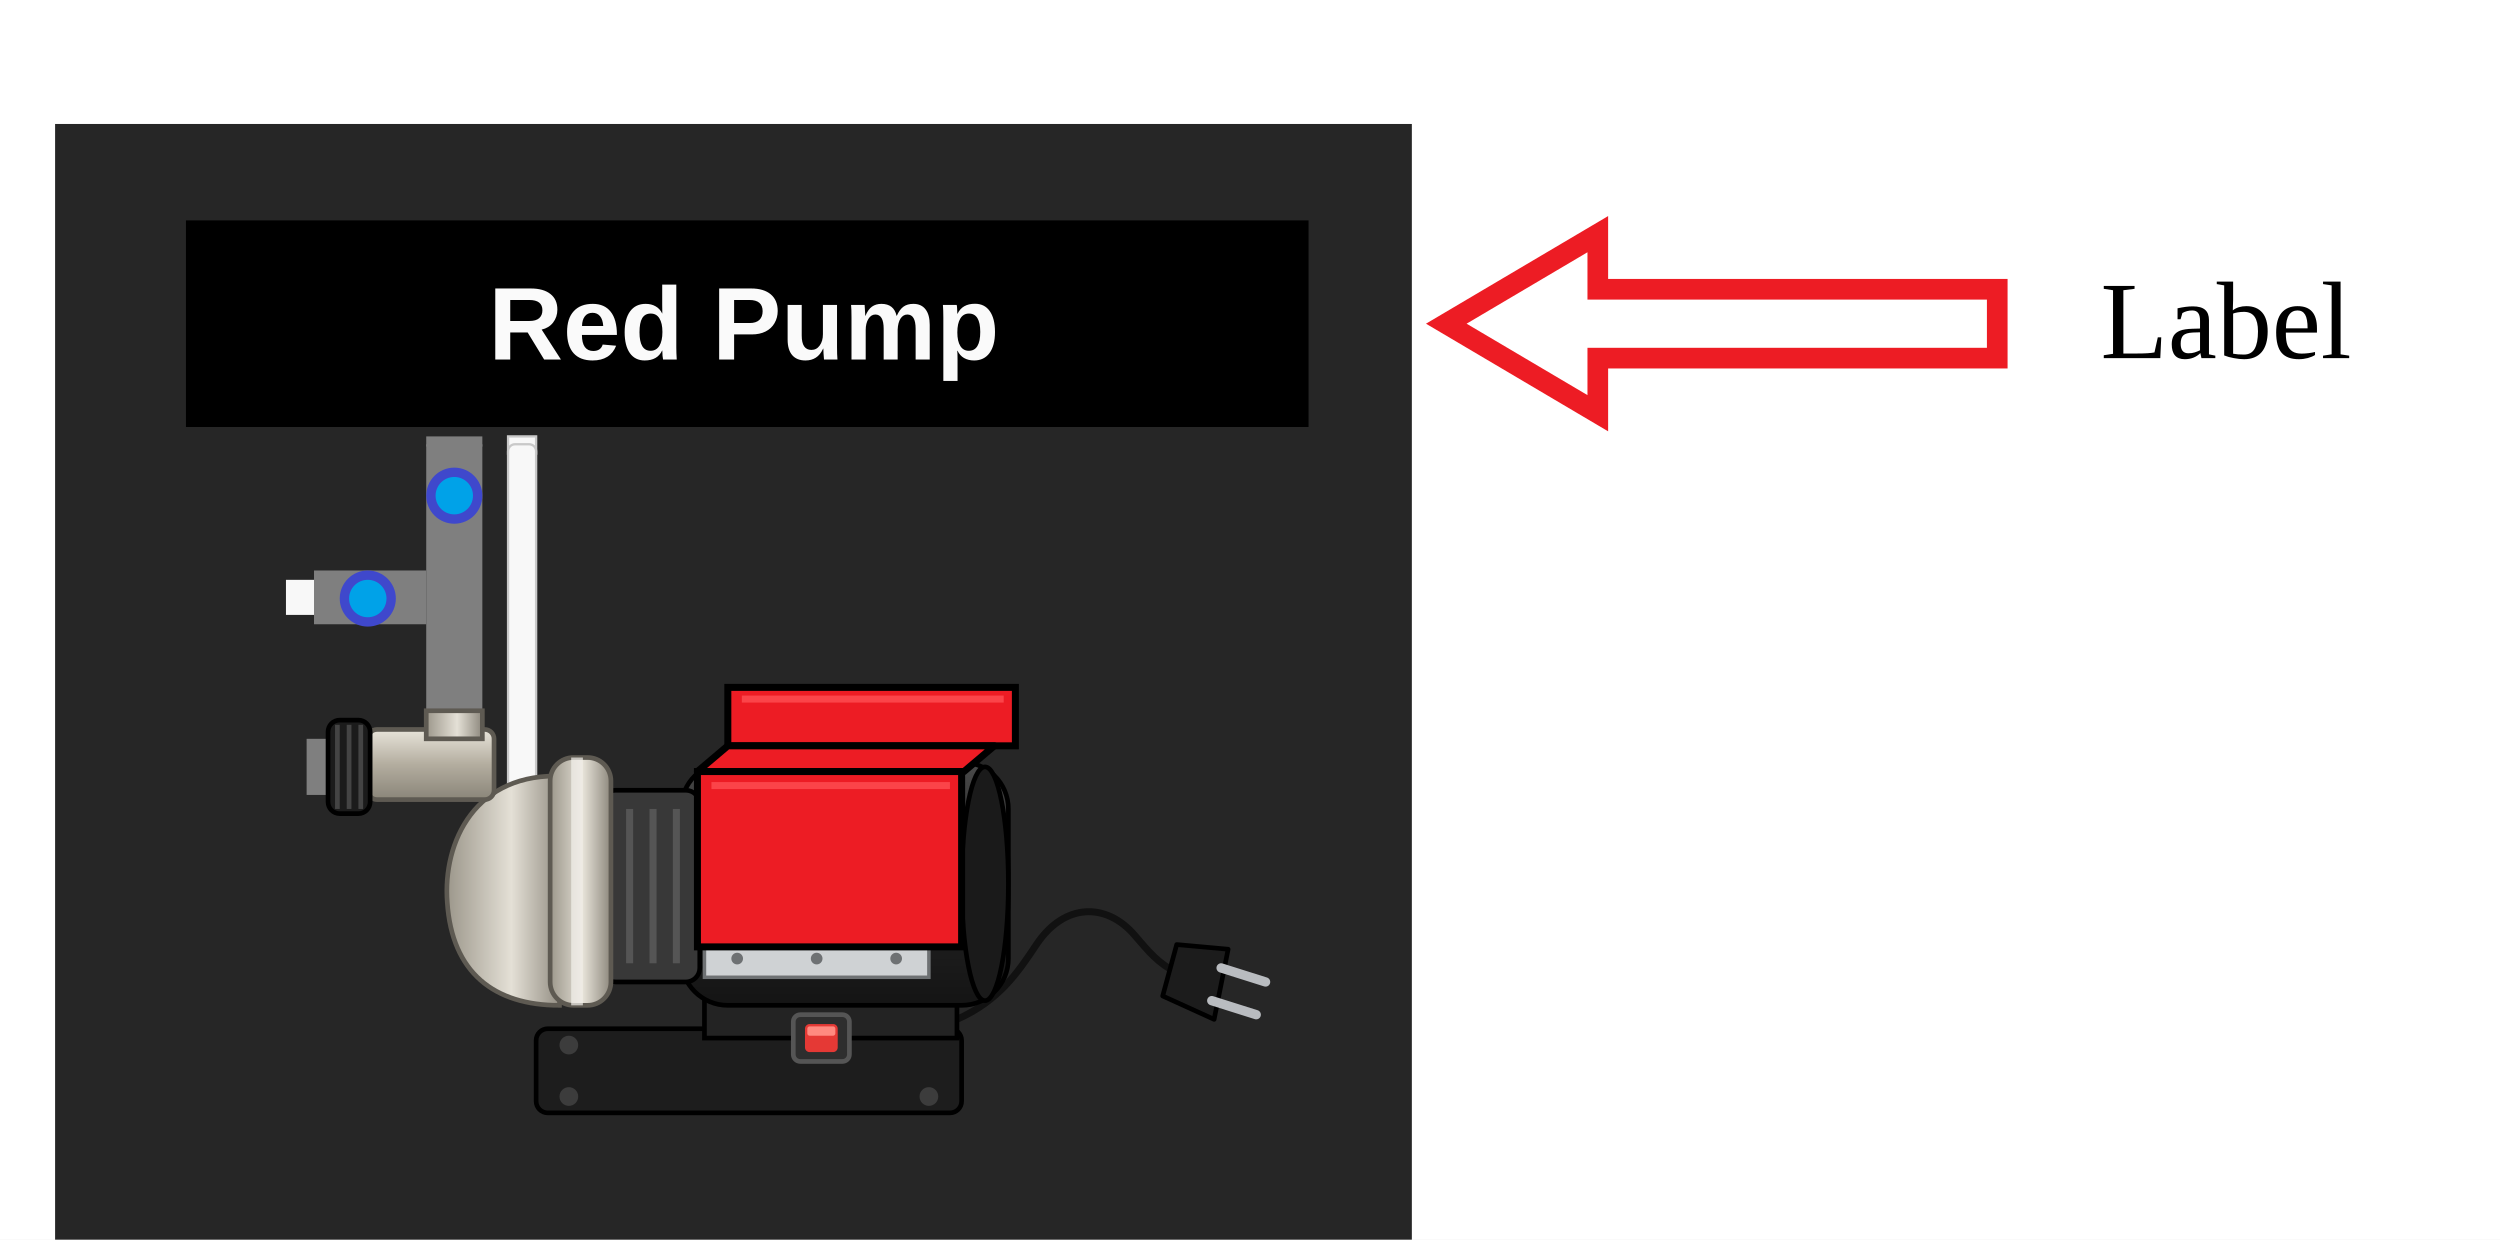
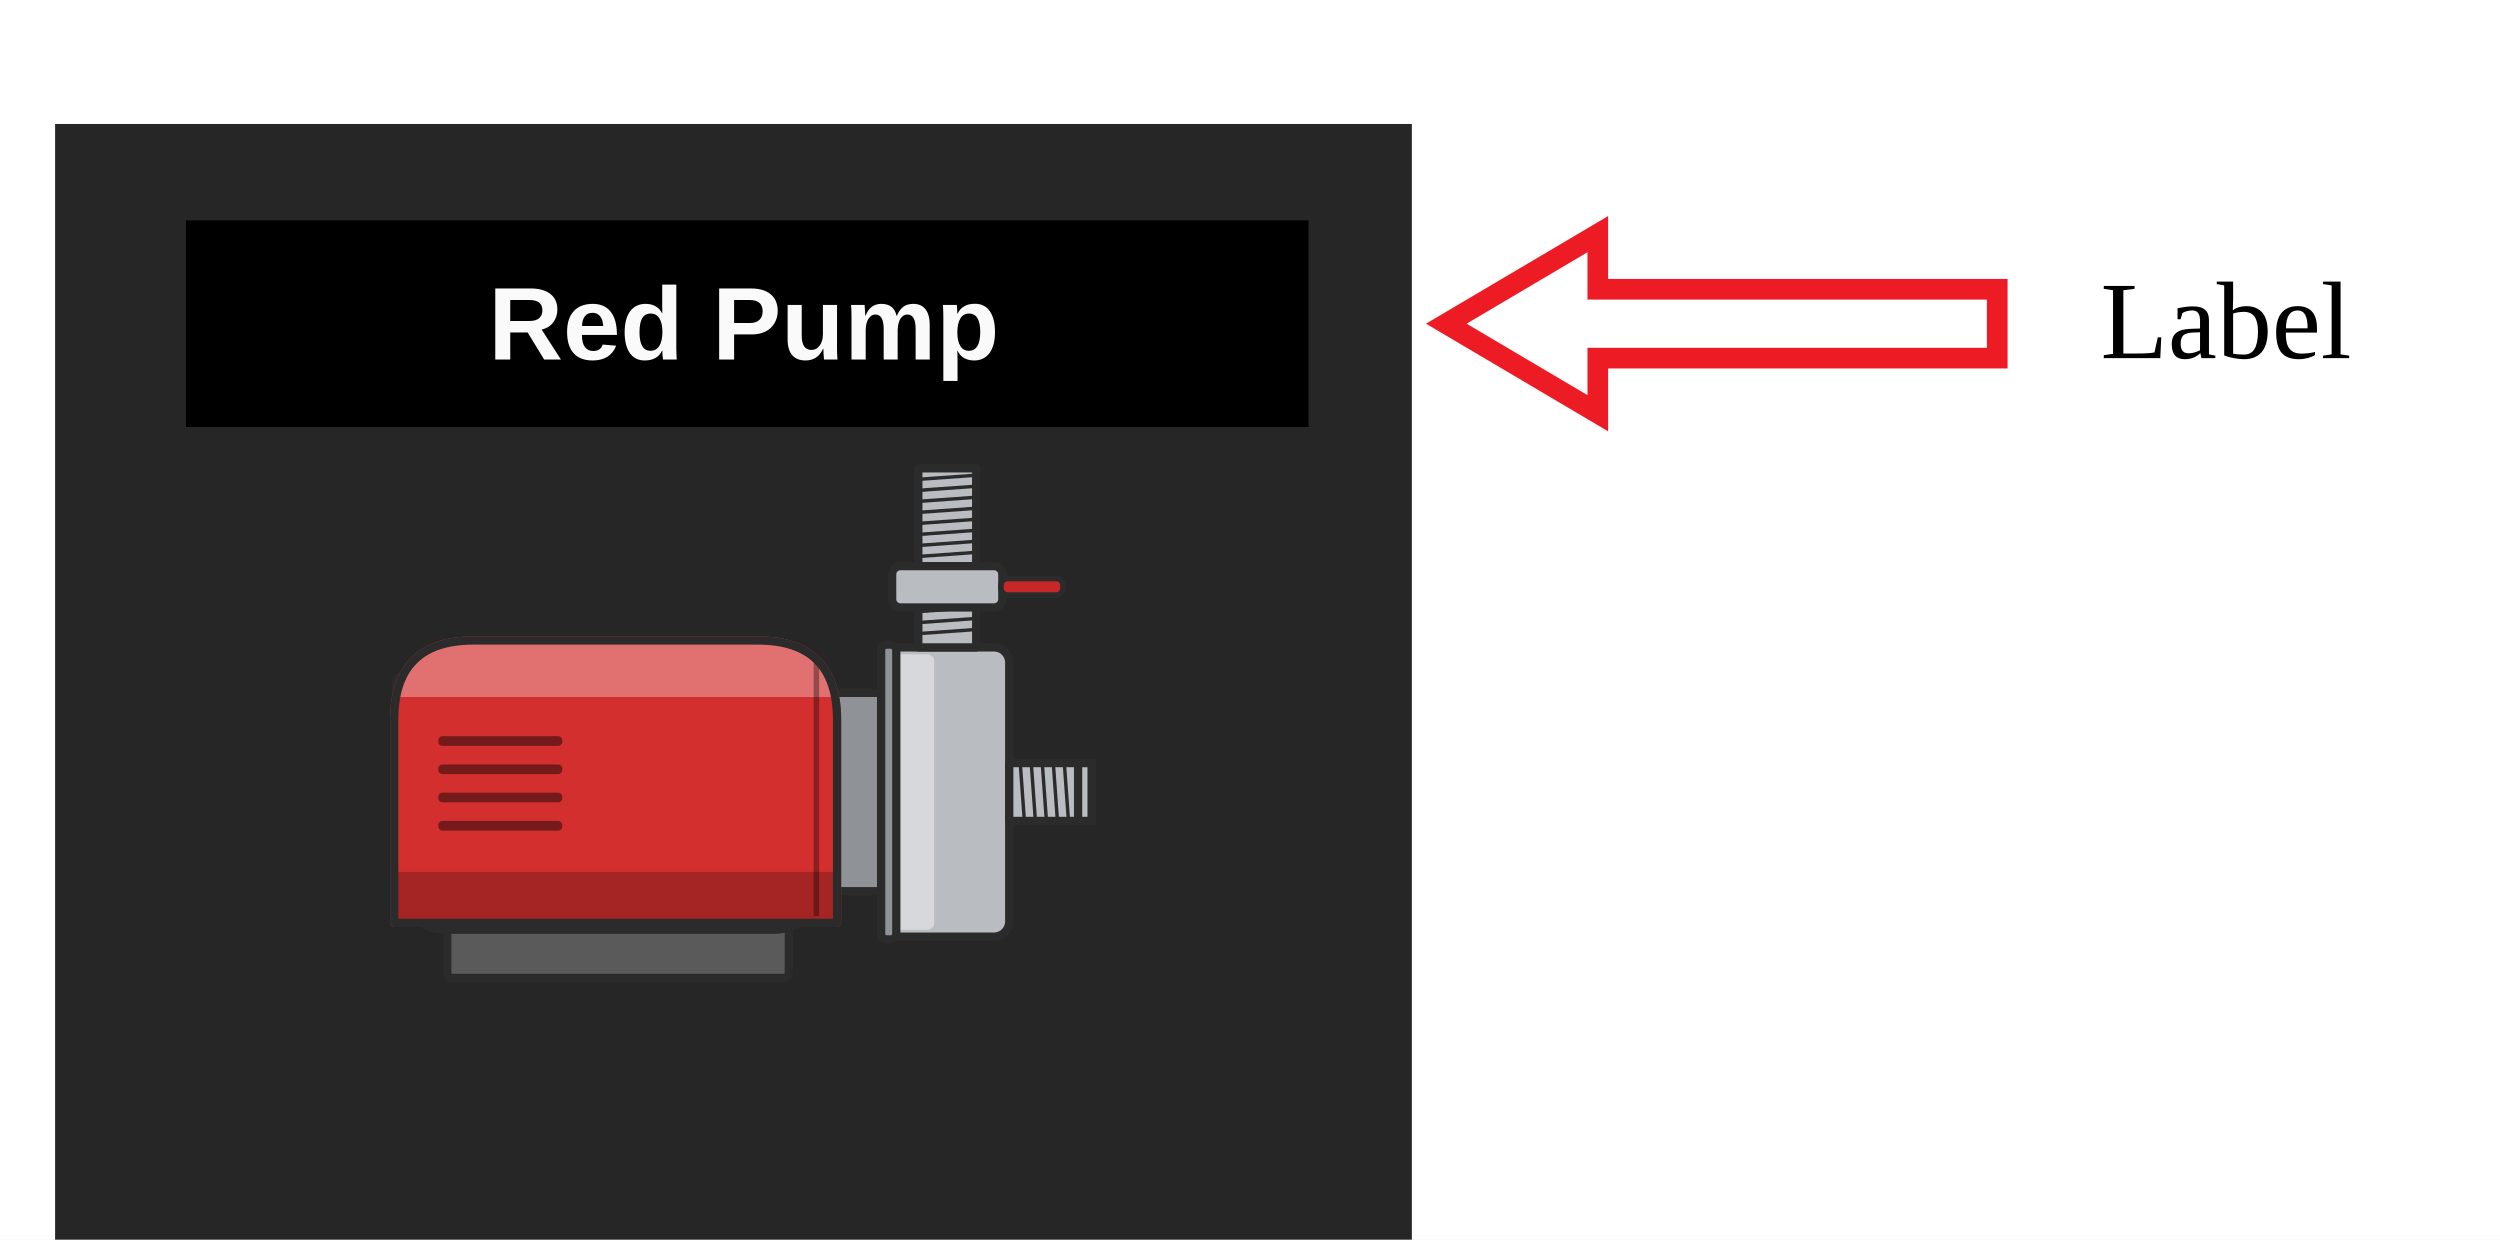
<svg xmlns="http://www.w3.org/2000/svg" width="363" height="180" viewBox="0 0 363 180">
  <rect width="363" height="180" fill="#fff" />
  <rect x="8" y="18" width="197" height="162" fill="#262626" />
-   <svg x="38" y="35" width="152" height="152" viewBox="0 0 300 300" overflow="visible">
-     <g transform="translate(300 0) scale(-1 1)">
-       <g transform="translate(2.94 58.23) scale(0.67)">
-         <rect x="349" y="-3.35" width="24" height="4.35" fill="#7f7f7f" />
-         <rect x="326" y="-3.35" width="12" height="7.35" fill="#f8f8f8" stroke="#c9c9c9" stroke-width="1" />
-         <rect x="414" y="126" width="10.16" height="24" fill="#7f7f7f" />
-         <defs>
-           <linearGradient id="steel" x1="0" y1="0" x2="1" y2="0">
-             <stop offset="0" stop-color="#8d887d" />
-             <stop offset=".45" stop-color="#e4e0d6" />
-             <stop offset="1" stop-color="#9c978b" />
-           </linearGradient>
-           <linearGradient id="steelV" x1="0" y1="0" x2="0" y2="1">
-             <stop offset="0" stop-color="#e8e4da" />
-             <stop offset=".5" stop-color="#b3ad9f" />
-             <stop offset="1" stop-color="#8a8579" />
-           </linearGradient>
-           <linearGradient id="motor" x1="0" y1="0" x2="0" y2="1">
-             <stop offset="0" stop-color="#4a4a4a" />
-             <stop offset=".35" stop-color="#2a2a2a" />
-             <stop offset="1" stop-color="#141414" />
-           </linearGradient>
-         </defs>
-         <rect x="326" y="0" width="12" height="200" rx="3" fill="#f8f8f8" stroke="#c9c9c9" stroke-width="1" />
-         <rect x="349" y="0" width="24" height="136" fill="#7f7f7f" />
-         <rect x="373" y="54" width="48" height="23" fill="#7f7f7f" />
-         <rect x="421" y="58" width="12" height="15" fill="#f8f8f8" />
-         <circle cx="361" cy="22" r="10" fill="#00a2e8" stroke="#3f48cc" stroke-width="4" />
-         <circle cx="398" cy="66" r="10" fill="#00a2e8" stroke="#3f48cc" stroke-width="4" />
-         <path d="M146 246 C 128 238 120 226 112 214 C 100 196 82 196 70 210 C 64 217 60 222 52 226" fill="none" stroke="#111" stroke-width="3" stroke-linecap="round" />
-         <path d="M30 216 L52 214 L58 236 L36 246 Z" fill="#1c1c1c" stroke="#000" stroke-width="2" stroke-linejoin="round" />
-         <path d="M33 224 L14 230 M37 238 L18 244" stroke="#b9bcc0" stroke-width="4" stroke-linecap="round" />
-         <rect x="144" y="250" width="182" height="36" rx="5" fill="#1d1d1d" stroke="#000" stroke-width="2" />
-         <circle cx="158" cy="279" r="4" fill="#3c3c3c" />
-         <circle cx="312" cy="279" r="4" fill="#3c3c3c" />
-         <circle cx="312" cy="257" r="4" fill="#3c3c3c" />
-         <rect x="146" y="214" width="108" height="40" fill="#232323" stroke="#000" stroke-width="2" />
-         <rect x="192" y="244" width="24" height="20" rx="3" fill="#2e2e2e" stroke="#555" stroke-width="2" />
-         <rect x="197" y="248" width="14" height="12" rx="2" fill="#e53935" />
-         <rect x="198" y="249" width="12" height="4" rx="1" fill="#ff8a80" />
-         <rect x="124" y="136" width="140" height="104" rx="20" fill="url(#motor)" stroke="#000" stroke-width="2" />
-         <ellipse cx="134" cy="188" rx="10" ry="50" fill="#1a1a1a" stroke="#000" stroke-width="2" />
-         <rect x="158" y="212" width="96" height="16" fill="#cfd2d4" stroke="#6e7173" stroke-width="1.5" />
-         <circle cx="172" cy="220" r="2.5" fill="#6e7173" />
-         <circle cx="206" cy="220" r="2.5" fill="#6e7173" />
-         <circle cx="240" cy="220" r="2.5" fill="#6e7173" />
-         <rect x="256" y="148" width="42" height="82" rx="6" fill="#383838" stroke="#000" stroke-width="2" />
-         <path d="M266 156 V222 M276 156 V222 M286 156 V222" stroke="#555" stroke-width="3" />
-         <path d="M314 142 C 352 140 366 170 364 196 C 362 226 344 240 316 240 Z" fill="url(#steel)" stroke="#5e5a52" stroke-width="2" />
-         <rect x="294" y="134" width="26" height="106" rx="10" fill="url(#steel)" stroke="#5e5a52" stroke-width="2" />
-         <rect x="306" y="134" width="5" height="106" fill="#f3f1ec" opacity=".7" />
-         <rect x="344" y="122" width="54" height="30" rx="4" fill="url(#steelV)" stroke="#5e5a52" stroke-width="2" />
-         <rect x="349" y="114" width="24" height="12" fill="url(#steel)" stroke="#5e5a52" stroke-width="2" />
-         <rect x="397" y="118" width="18" height="40" rx="5" fill="#1b1b1b" stroke="#000" stroke-width="2" />
-         <path d="M401 120 V156 M406 120 V156 M411 120 V156" stroke="#444" stroke-width="2" />
-         <rect x="121" y="104" width="123" height="25" fill="#ed1c24" stroke="#000" stroke-width="3" />
-         <path d="M130 129 H244 L257 140 H143 Z" fill="#ed1c24" stroke="#000" stroke-width="3" stroke-linejoin="round" />
-         <rect x="144" y="140" width="113" height="75" fill="#ed1c24" stroke="#000" stroke-width="3" />
-         <path d="M126 109 H238 M149 146 H251" stroke="#ff4d53" stroke-width="3" opacity=".8" />
+   <svg x="16" y="40" width="150" height="150" viewBox="0 0 300 300" overflow="visible">
+     <g transform="translate(81.88 56) scale(2)">
+       <rect x="99" y="42.8" width="2.56" height="8.4" fill="#b9bcc0" stroke="#2b2b2b" stroke-width="1.2" />
+       <g stroke-linejoin="round">
+         <rect x="8.0" y="66.0" width="49.6" height="8.0" rx="0.8" fill="#5a5a5a" stroke="#2b2b2b" stroke-width="1.2" />
+         <path d="M1.6 57.0 q -0.5 6 3 9" fill="none" stroke="#111" stroke-width="1.6" stroke-linecap="round" />
+         <rect x="0.6" y="27.0" width="62.0" height="40.0" rx="7.2" fill="#808080" stroke="#2b2b2b" stroke-width="1.2" />
+         <rect x="2.6" y="28.5" width="58.0" height="6.4" rx="1" fill="#9a9a9a" />
+         <path d="M15.2 29.0 L15.2 65.0" stroke="#5f5f5f" stroke-width="0.8" />
+         <path d="M20.5 29.0 L20.5 65.0" stroke="#5f5f5f" stroke-width="0.8" />
+         <path d="M25.8 29.0 L25.8 65.0" stroke="#5f5f5f" stroke-width="0.8" />
+         <path d="M31.2 29.0 L31.2 65.0" stroke="#5f5f5f" stroke-width="0.8" />
+         <path d="M36.5 29.0 L36.5 65.0" stroke="#5f5f5f" stroke-width="0.8" />
+         <path d="M41.8 29.0 L41.8 65.0" stroke="#5f5f5f" stroke-width="0.8" />
+         <rect x="0.6" y="30.2" width="2.4" height="33.6" rx="1.0" fill="#6c6c6c" stroke="#2b2b2b" stroke-width="1.2" />
+         <rect x="62.1" y="32.6" width="9.5" height="28.8" rx="0.8" fill="#8f9296" stroke="#2b2b2b" stroke-width="1.2" />
+         <rect x="71.6" y="26.0" width="18.0" height="42.0" rx="2.2" fill="#b9bcc0" stroke="#2b2b2b" stroke-width="1.2" />
+         <rect x="72.4" y="27.0" width="6.3" height="40.0" rx="1" fill="#d6d8db" />
+         <rect x="71.0" y="25.6" width="2.2" height="42.8" rx="0.8" fill="#8f9296" stroke="#2b2b2b" stroke-width="1.2" />
+         <rect x="89.6" y="42.8" width="10.0" height="8.4" rx="0.0" fill="#b9bcc0" stroke="#2b2b2b" stroke-width="1.2" />
+         <path d="M91.2 42.8 L91.8 51.2" stroke="#2b2b2b" stroke-width="0.5" />
+         <path d="M92.8 42.8 L93.4 51.2" stroke="#2b2b2b" stroke-width="0.5" />
+         <path d="M94.4 42.8 L95.0 51.2" stroke="#2b2b2b" stroke-width="0.5" />
+         <path d="M96.0 42.8 L96.6 51.2" stroke="#2b2b2b" stroke-width="0.5" />
+         <path d="M97.6 42.8 L98.2 51.2" stroke="#2b2b2b" stroke-width="0.5" />
+         <rect x="76.4" y="0.0" width="8.4" height="26.0" rx="0.0" fill="#b9bcc0" stroke="#2b2b2b" stroke-width="1.2" />
+         <path d="M76.4 1.6 L84.8 1.0" stroke="#2b2b2b" stroke-width="0.5" />
+         <path d="M76.4 3.2 L84.8 2.6" stroke="#2b2b2b" stroke-width="0.5" />
+         <path d="M76.4 4.8 L84.8 4.2" stroke="#2b2b2b" stroke-width="0.5" />
+         <path d="M76.4 6.4 L84.8 5.8" stroke="#2b2b2b" stroke-width="0.5" />
+         <path d="M76.4 8.0 L84.8 7.4" stroke="#2b2b2b" stroke-width="0.5" />
+         <path d="M76.4 9.6 L84.8 9.0" stroke="#2b2b2b" stroke-width="0.5" />
+         <path d="M76.4 11.2 L84.8 10.6" stroke="#2b2b2b" stroke-width="0.5" />
+         <path d="M76.4 12.8 L84.8 12.2" stroke="#2b2b2b" stroke-width="0.5" />
+         <path d="M76.4 14.4 L84.8 13.8" stroke="#2b2b2b" stroke-width="0.5" />
+         <path d="M76.4 16.0 L84.8 15.4" stroke="#2b2b2b" stroke-width="0.5" />
+         <path d="M76.4 17.6 L84.8 17.0" stroke="#2b2b2b" stroke-width="0.5" />
+         <path d="M76.4 19.2 L84.8 18.6" stroke="#2b2b2b" stroke-width="0.5" />
+         <path d="M76.4 20.8 L84.8 20.2" stroke="#2b2b2b" stroke-width="0.5" />
+         <path d="M76.4 22.4 L84.8 21.8" stroke="#2b2b2b" stroke-width="0.5" />
+         <path d="M76.4 24.0 L84.8 23.4" stroke="#2b2b2b" stroke-width="0.5" />
+         <rect x="72.6" y="14.2" width="16.0" height="6.0" rx="1.2" fill="#b9bcc0" stroke="#2b2b2b" stroke-width="1.2" />
+         <rect x="88.4" y="16.0" width="9.0" height="2.4" rx="1.0" fill="#c62828" stroke="#2b2b2b" stroke-width="0.8" />
+       </g>
+     </g>
+     <defs>
+       <mask id="rplCoverMask" mask-type="alpha" maskUnits="userSpaceOnUse" x="0" y="0" width="300" height="300">
+         <g transform="translate(81.88 56) scale(2)">
+           <defs>
+             <clipPath id="in_rs">
+               <path d="M0.3 66.0 V36.5 Q0.3 25.0 11.8 25.0 H53.1 Q64.6 25.0 64.6 36.5 V66.0 Z" />
+             </clipPath>
+           </defs>
+           <g stroke-linejoin="round">
+             <path d="M0.3 66.0 V36.5 Q0.3 25.0 11.8 25.0 H53.1 Q64.6 25.0 64.6 36.5 V66.0 Z" fill="#000000" />
+             <rect x="0.3" y="25.0" width="64.3" height="8.2" fill="#ffffff" fill-opacity="0.32" clip-path="url(#in_rs)" />
+             <rect x="0.3" y="58.6" width="64.3" height="7.4" fill="#000000" fill-opacity="0.22" clip-path="url(#in_rs)" />
+             <rect x="6.7" y="38.9" width="18.0" height="1.4" rx="0.6" fill="#000000" fill-opacity="0.45" />
+             <rect x="6.7" y="43.0" width="18.0" height="1.4" rx="0.6" fill="#000000" fill-opacity="0.45" />
+             <rect x="6.7" y="47.1" width="18.0" height="1.4" rx="0.6" fill="#000000" fill-opacity="0.45" />
+             <rect x="6.7" y="51.2" width="18.0" height="1.4" rx="0.6" fill="#000000" fill-opacity="0.45" />
+             <path d="M61.6 27.0 V65.0" stroke="#000000" stroke-opacity="0.35" stroke-width="0.8" />
+             <path d="M0.3 66.0 V36.5 Q0.3 25.0 11.8 25.0 H53.1 Q64.6 25.0 64.6 36.5 V66.0 Z" fill="none" stroke="#2b2b2b" stroke-width="1.2" />
+           </g>
+         </g>
+       </mask>
+     </defs>
+     <rect width="300" height="300" fill="#d32f2f" mask="url(#rplCoverMask)" />
+     <g transform="translate(81.88 56) scale(2)">
+       <defs>
+         <clipPath id="in_rc">
+           <path d="M0.3 66.0 V36.5 Q0.3 25.0 11.8 25.0 H53.1 Q64.6 25.0 64.6 36.5 V66.0 Z" />
+         </clipPath>
+       </defs>
+       <g stroke-linejoin="round">
+         <rect x="0.3" y="25.0" width="64.3" height="8.2" fill="#ffffff" fill-opacity="0.32" clip-path="url(#in_rc)" />
+         <rect x="0.3" y="58.6" width="64.3" height="7.4" fill="#000000" fill-opacity="0.22" clip-path="url(#in_rc)" />
+         <rect x="6.7" y="38.9" width="18.0" height="1.4" rx="0.6" fill="#000000" fill-opacity="0.45" />
+         <rect x="6.7" y="43.0" width="18.0" height="1.4" rx="0.6" fill="#000000" fill-opacity="0.45" />
+         <rect x="6.7" y="47.1" width="18.0" height="1.4" rx="0.6" fill="#000000" fill-opacity="0.45" />
+         <rect x="6.7" y="51.2" width="18.0" height="1.4" rx="0.6" fill="#000000" fill-opacity="0.45" />
+         <path d="M61.6 27.0 V65.0" stroke="#000000" stroke-opacity="0.35" stroke-width="0.8" />
+         <path d="M0.3 66.0 V36.5 Q0.3 25.0 11.8 25.0 H53.1 Q64.6 25.0 64.6 36.5 V66.0 Z" fill="none" stroke="#2b2b2b" stroke-width="1.2" />
      </g>
    </g>
  </svg>
  <rect x="27" y="32" width="163" height="30" fill="#000" />
  <text x="108" y="47" font-family="Arial, Helvetica, sans-serif" font-weight="bold" font-size="15" text-anchor="middle" dominant-baseline="central" fill="#fafafa">Red Pump</text>
  <polygon points="210,47 232,34 232,42 290,42 290,52 232,52 232,60" fill="none" stroke="#ed1c24" stroke-width="3" stroke-linejoin="miter" />
  <text x="305" y="52" font-family="'Times New Roman', Times, serif" font-size="16" fill="#000">Label</text>
</svg>
